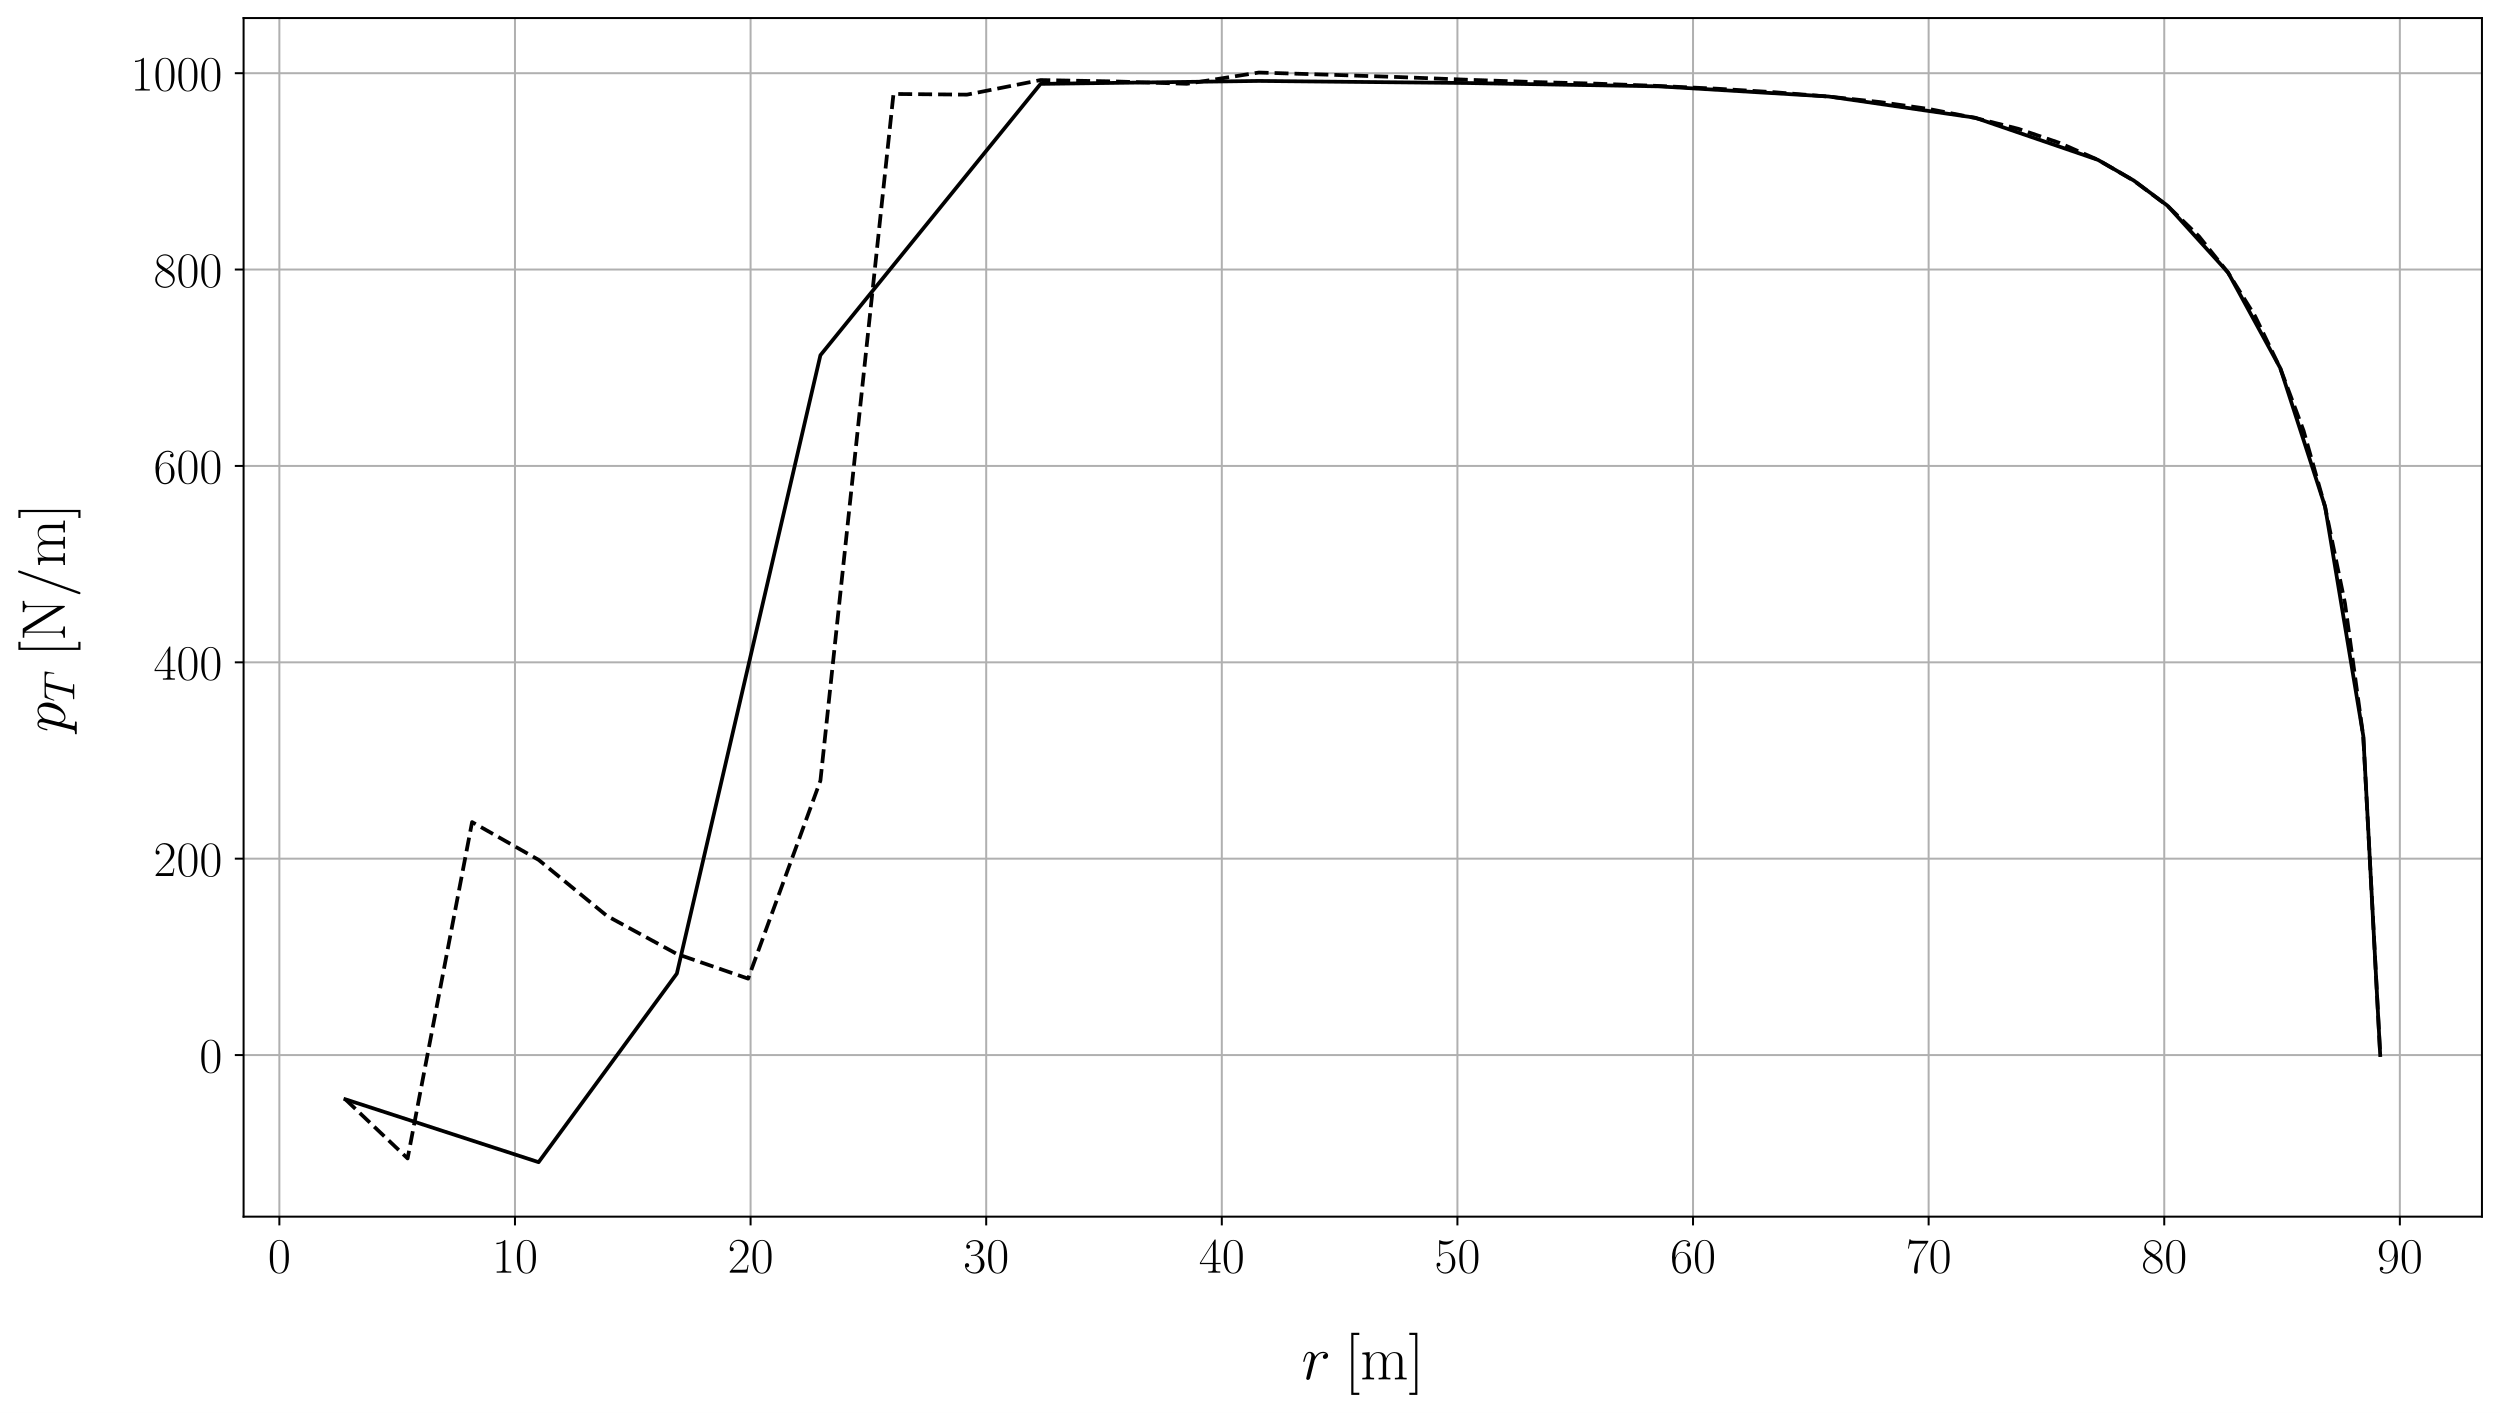
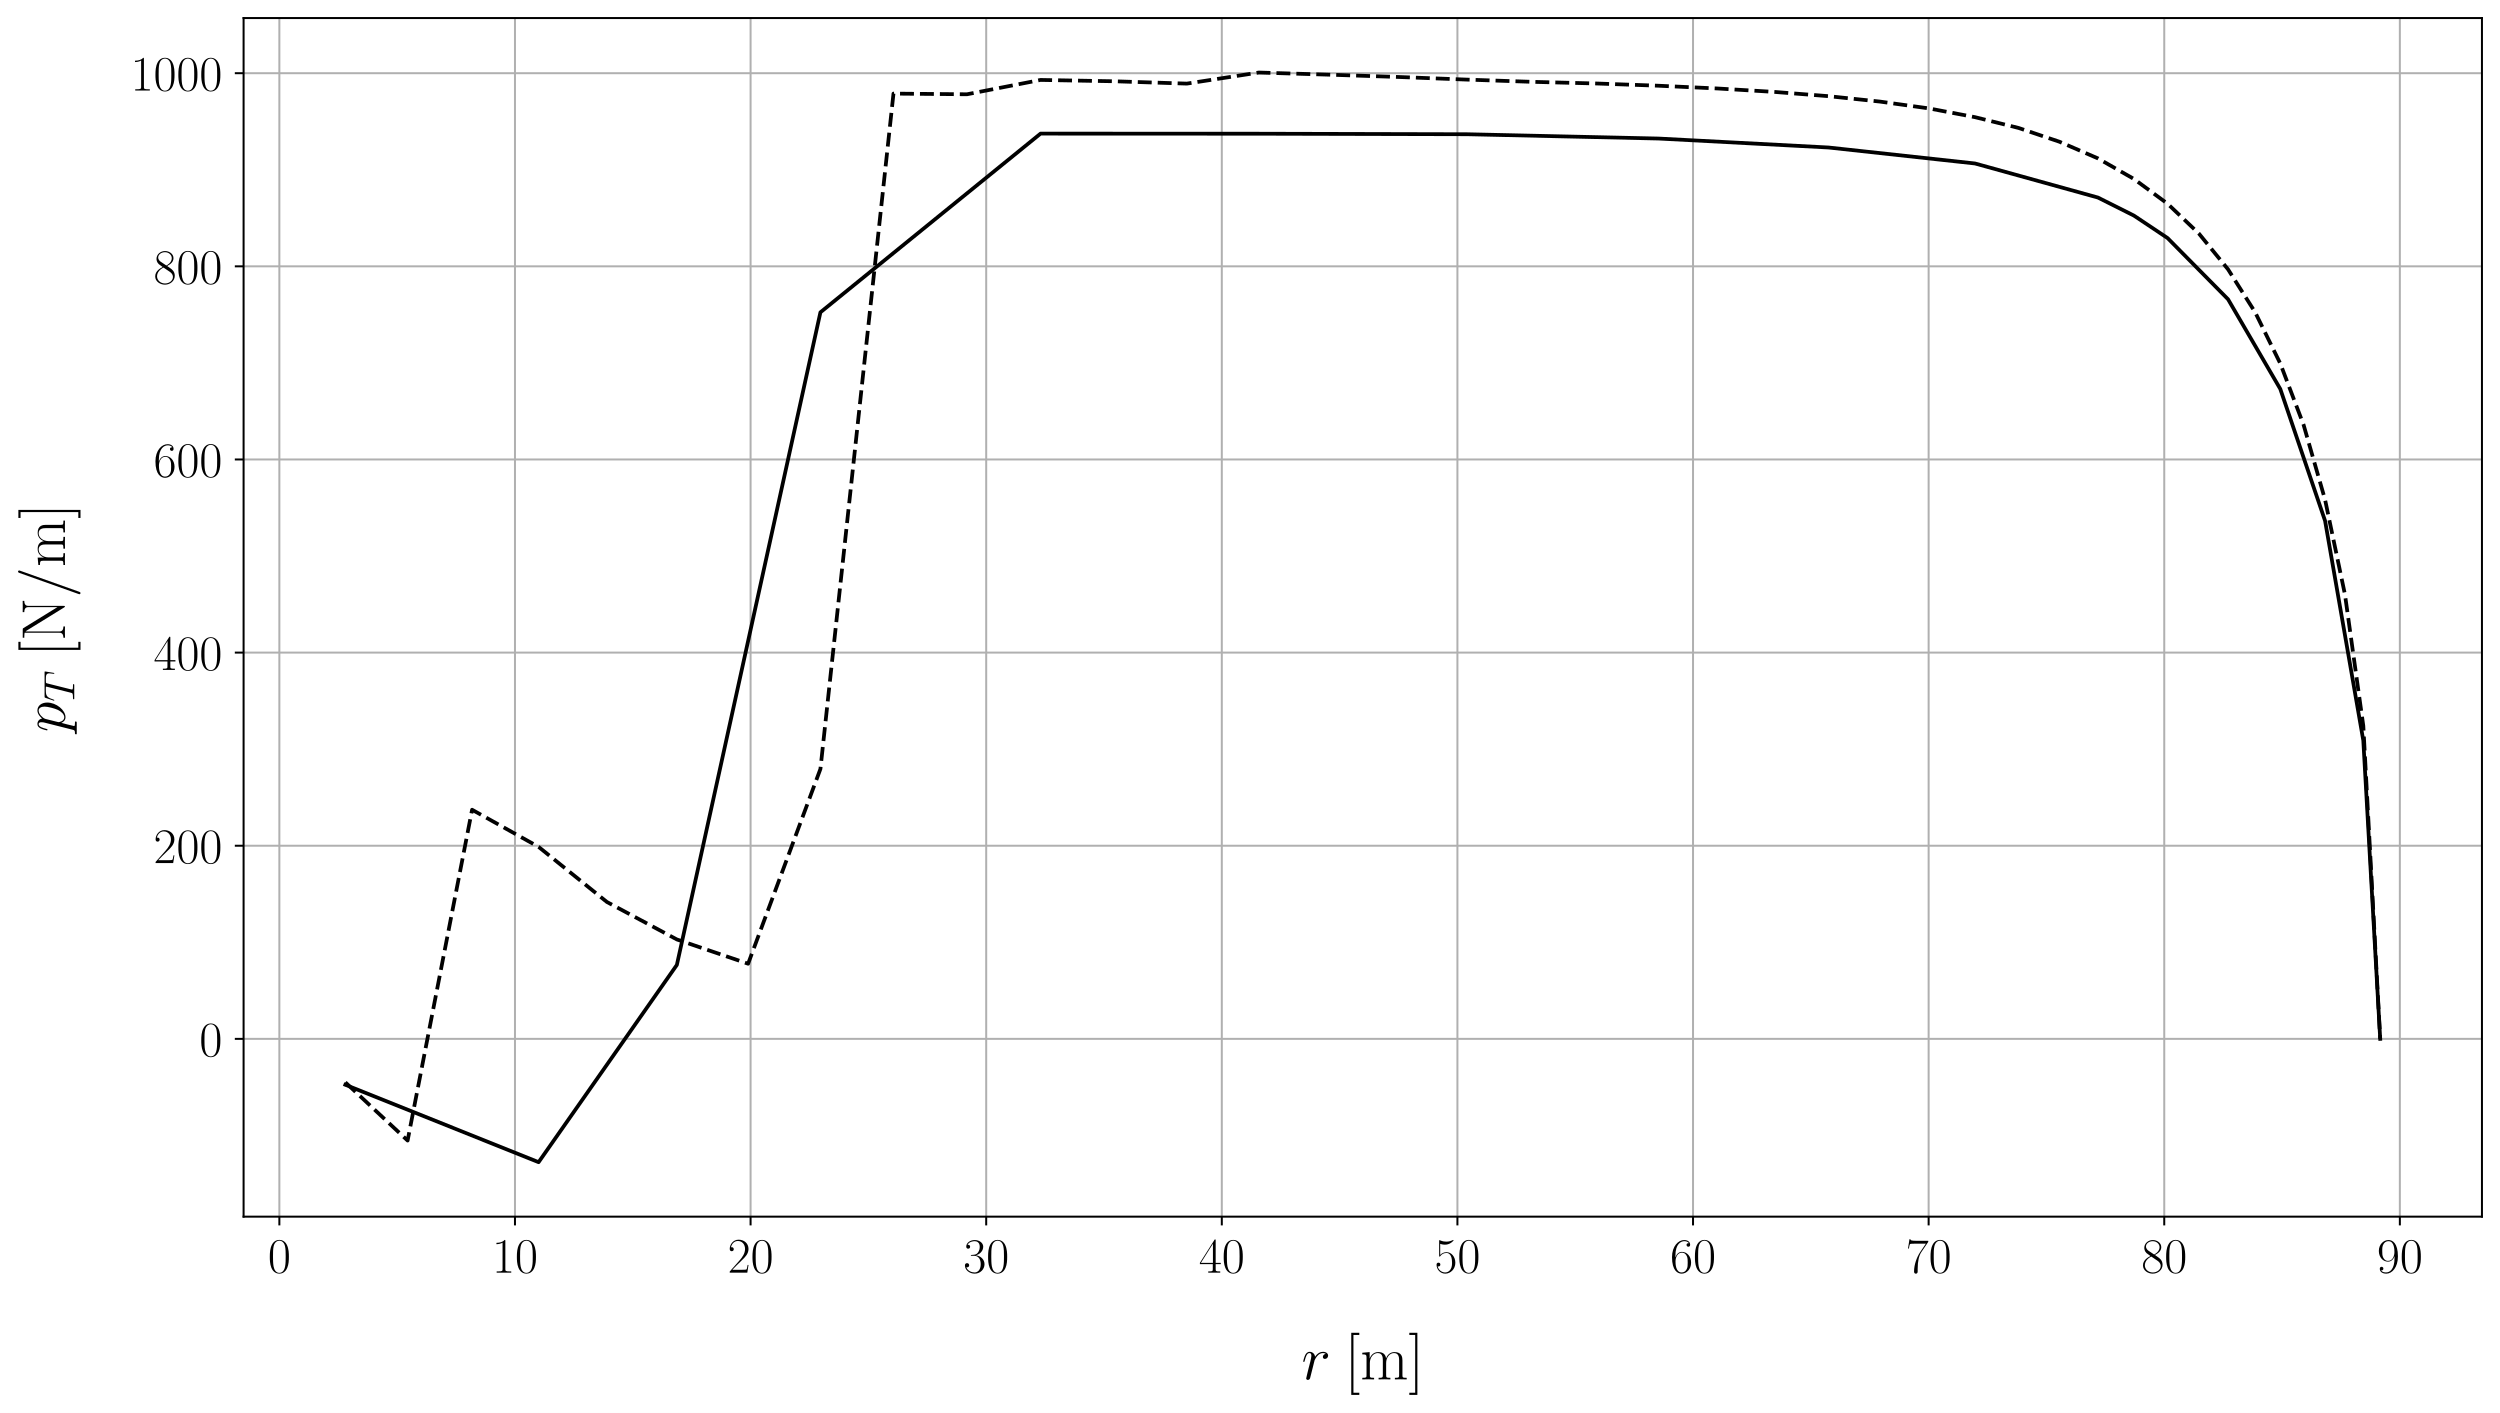
<svg xmlns="http://www.w3.org/2000/svg" xmlns:xlink="http://www.w3.org/1999/xlink" width="997.159pt" height="563.556pt" viewBox="0 0 997.159 563.556" version="1.1">
  <defs>
    <style type="text/css">*{stroke-linejoin: round; stroke-linecap: butt}</style>
  </defs>
  <g id="figure_1">
    <g id="patch_1">
      <path d="M 0 563.556  L 997.159 563.556  L 997.159 0  L 0 0  z " style="fill: #ffffff" />
    </g>
    <g id="axes_1">
      <g id="patch_2">
        <path d="M 97.159 485.28  L 989.959 485.28  L 989.959 7.2  L 97.159 7.2  z " style="fill: #ffffff" />
      </g>
      <g id="matplotlib.axis_1">
        <g id="xtick_1">
          <g id="line2d_1">
-             <path d="M 111.427 485.28  L 111.427 7.2  " clip-path="url(#p4731615f6c)" style="fill: none; stroke: #b0b0b0; stroke-width: 0.8; stroke-linecap: square" />
+             <path d="M 111.427 485.28  L 111.427 7.2  " clip-path="url(#pb6e02c7cd6)" style="fill: none; stroke: #b0b0b0; stroke-width: 0.8; stroke-linecap: square" />
          </g>
          <g id="line2d_2">
            <defs>
-               <path id="mdd8ae04c0d" d="M 0 0  L 0 3.5  " style="stroke: #000000; stroke-width: 0.8" />
+               <path id="m66066a033b" d="M 0 0  L 0 3.5  " style="stroke: #000000; stroke-width: 0.8" />
            </defs>
            <g>
-               <use xlink:href="#mdd8ae04c0d" x="111.427" y="485.28" style="stroke: #000000; stroke-width: 0.8" />
+               <use xlink:href="#m66066a033b" x="111.427" y="485.28" style="stroke: #000000; stroke-width: 0.8" />
            </g>
          </g>
          <g id="text_1">
            <g transform="translate(106.8584 507.617) scale(0.2 -0.2)">
              <defs>
                <path id="CMR17-30" d="M 2688 2025  C 2688 2416 2682 3080 2413 3591  C 2176 4039 1798 4198 1466 4198  C 1158 4198 768 4058 525 3597  C 269 3118 243 2524 243 2025  C 243 1661 250 1106 448 619  C 723 -39 1216 -128 1466 -128  C 1760 -128 2208 -7 2470 600  C 2662 1042 2688 1559 2688 2025  z M 1466 -26  C 1056 -26 813 325 723 812  C 653 1188 653 1738 653 2096  C 653 2588 653 2997 736 3387  C 858 3929 1216 4096 1466 4096  C 1728 4096 2067 3923 2189 3400  C 2272 3036 2278 2607 2278 2096  C 2278 1680 2278 1169 2202 792  C 2067 95 1690 -26 1466 -26  z " transform="scale(0.015625)" />
              </defs>
              <use xlink:href="#CMR17-30" transform="scale(0.996264)" />
            </g>
          </g>
        </g>
        <g id="xtick_2">
          <g id="line2d_3">
-             <path d="M 205.404 485.28  L 205.404 7.2  " clip-path="url(#p4731615f6c)" style="fill: none; stroke: #b0b0b0; stroke-width: 0.8; stroke-linecap: square" />
+             <path d="M 205.404 485.28  L 205.404 7.2  " clip-path="url(#pb6e02c7cd6)" style="fill: none; stroke: #b0b0b0; stroke-width: 0.8; stroke-linecap: square" />
          </g>
          <g id="line2d_4">
            <g>
-               <use xlink:href="#mdd8ae04c0d" x="205.404" y="485.28" style="stroke: #000000; stroke-width: 0.8" />
+               <use xlink:href="#m66066a033b" x="205.404" y="485.28" style="stroke: #000000; stroke-width: 0.8" />
            </g>
          </g>
          <g id="text_2">
            <g transform="translate(196.2657 507.617) scale(0.2 -0.2)">
              <defs>
                <path id="CMR17-31" d="M 1702 4058  C 1702 4192 1696 4192 1606 4192  C 1357 3916 979 3827 621 3827  C 602 3827 570 3827 563 3808  C 557 3795 557 3782 557 3648  C 755 3648 1088 3686 1344 3839  L 1344 461  C 1344 236 1331 160 781 160  L 589 160  L 589 0  C 896 0 1216 0 1523 0  C 1830 0 2150 0 2458 0  L 2458 160  L 2266 160  C 1715 160 1702 230 1702 458  L 1702 4058  z " transform="scale(0.015625)" />
              </defs>
              <use xlink:href="#CMR17-31" transform="scale(0.996264)" />
              <use xlink:href="#CMR17-30" transform="translate(45.69048 0) scale(0.996264)" />
            </g>
          </g>
        </g>
        <g id="xtick_3">
          <g id="line2d_5">
-             <path d="M 299.38 485.28  L 299.38 7.2  " clip-path="url(#p4731615f6c)" style="fill: none; stroke: #b0b0b0; stroke-width: 0.8; stroke-linecap: square" />
+             <path d="M 299.38 485.28  L 299.38 7.2  " clip-path="url(#pb6e02c7cd6)" style="fill: none; stroke: #b0b0b0; stroke-width: 0.8; stroke-linecap: square" />
          </g>
          <g id="line2d_6">
            <g>
-               <use xlink:href="#mdd8ae04c0d" x="299.38" y="485.28" style="stroke: #000000; stroke-width: 0.8" />
+               <use xlink:href="#m66066a033b" x="299.38" y="485.28" style="stroke: #000000; stroke-width: 0.8" />
            </g>
          </g>
          <g id="text_3">
            <g transform="translate(290.2421 507.617) scale(0.2 -0.2)">
              <defs>
                <path id="CMR17-32" d="M 2669 989  L 2554 989  C 2490 536 2438 459 2413 420  C 2381 369 1920 369 1830 369  L 602 369  C 832 619 1280 1072 1824 1597  C 2214 1967 2669 2402 2669 3035  C 2669 3790 2067 4224 1395 4224  C 691 4224 262 3604 262 3030  C 262 2780 448 2748 525 2748  C 589 2748 781 2787 781 3010  C 781 3207 614 3264 525 3264  C 486 3264 448 3258 422 3245  C 544 3790 915 4058 1306 4058  C 1862 4058 2227 3617 2227 3035  C 2227 2479 1901 2000 1536 1584  L 262 146  L 262 0  L 2515 0  L 2669 989  z " transform="scale(0.015625)" />
              </defs>
              <use xlink:href="#CMR17-32" transform="scale(0.996264)" />
              <use xlink:href="#CMR17-30" transform="translate(45.69048 0) scale(0.996264)" />
            </g>
          </g>
        </g>
        <g id="xtick_4">
          <g id="line2d_7">
-             <path d="M 393.357 485.28  L 393.357 7.2  " clip-path="url(#p4731615f6c)" style="fill: none; stroke: #b0b0b0; stroke-width: 0.8; stroke-linecap: square" />
+             <path d="M 393.357 485.28  L 393.357 7.2  " clip-path="url(#pb6e02c7cd6)" style="fill: none; stroke: #b0b0b0; stroke-width: 0.8; stroke-linecap: square" />
          </g>
          <g id="line2d_8">
            <g>
-               <use xlink:href="#mdd8ae04c0d" x="393.357" y="485.28" style="stroke: #000000; stroke-width: 0.8" />
+               <use xlink:href="#m66066a033b" x="393.357" y="485.28" style="stroke: #000000; stroke-width: 0.8" />
            </g>
          </g>
          <g id="text_4">
            <g transform="translate(384.2184 507.617) scale(0.2 -0.2)">
              <defs>
                <path id="CMR17-33" d="M 1414 2157  C 1984 2157 2234 1662 2234 1090  C 2234 320 1824 25 1453 25  C 1114 25 563 194 390 693  C 422 680 454 680 486 680  C 640 680 755 782 755 948  C 755 1133 614 1216 486 1216  C 378 1216 211 1165 211 926  C 211 335 787 -128 1466 -128  C 2176 -128 2720 430 2720 1085  C 2720 1707 2208 2157 1600 2227  C 2086 2328 2554 2756 2554 3329  C 2554 3820 2048 4179 1472 4179  C 890 4179 378 3829 378 3329  C 378 3110 544 3072 627 3072  C 762 3072 877 3155 877 3321  C 877 3486 762 3569 627 3569  C 602 3569 570 3569 544 3557  C 730 3959 1235 4032 1459 4032  C 1683 4032 2106 3925 2106 3320  C 2106 3143 2080 2828 1862 2550  C 1670 2304 1453 2304 1242 2284  C 1210 2284 1062 2269 1037 2269  C 992 2263 966 2257 966 2208  C 966 2163 973 2157 1101 2157  L 1414 2157  z " transform="scale(0.015625)" />
              </defs>
              <use xlink:href="#CMR17-33" transform="scale(0.996264)" />
              <use xlink:href="#CMR17-30" transform="translate(45.69048 0) scale(0.996264)" />
            </g>
          </g>
        </g>
        <g id="xtick_5">
          <g id="line2d_9">
-             <path d="M 487.333 485.28  L 487.333 7.2  " clip-path="url(#p4731615f6c)" style="fill: none; stroke: #b0b0b0; stroke-width: 0.8; stroke-linecap: square" />
+             <path d="M 487.333 485.28  L 487.333 7.2  " clip-path="url(#pb6e02c7cd6)" style="fill: none; stroke: #b0b0b0; stroke-width: 0.8; stroke-linecap: square" />
          </g>
          <g id="line2d_10">
            <g>
-               <use xlink:href="#mdd8ae04c0d" x="487.333" y="485.28" style="stroke: #000000; stroke-width: 0.8" />
+               <use xlink:href="#m66066a033b" x="487.333" y="485.28" style="stroke: #000000; stroke-width: 0.8" />
            </g>
          </g>
          <g id="text_5">
            <g transform="translate(478.1948 507.617) scale(0.2 -0.2)">
              <defs>
                <path id="CMR17-34" d="M 2150 4122  C 2150 4256 2144 4256 2029 4256  L 128 1254  L 128 1088  L 1779 1088  L 1779 457  C 1779 224 1766 160 1318 160  L 1197 160  L 1197 0  C 1402 0 1747 0 1965 0  C 2182 0 2528 0 2733 0  L 2733 160  L 2611 160  C 2163 160 2150 224 2150 457  L 2150 1088  L 2803 1088  L 2803 1254  L 2150 1254  L 2150 4122  z M 1798 3703  L 1798 1254  L 256 1254  L 1798 3703  z " transform="scale(0.015625)" />
              </defs>
              <use xlink:href="#CMR17-34" transform="scale(0.996264)" />
              <use xlink:href="#CMR17-30" transform="translate(45.69048 0) scale(0.996264)" />
            </g>
          </g>
        </g>
        <g id="xtick_6">
          <g id="line2d_11">
-             <path d="M 581.309 485.28  L 581.309 7.2  " clip-path="url(#p4731615f6c)" style="fill: none; stroke: #b0b0b0; stroke-width: 0.8; stroke-linecap: square" />
+             <path d="M 581.309 485.28  L 581.309 7.2  " clip-path="url(#pb6e02c7cd6)" style="fill: none; stroke: #b0b0b0; stroke-width: 0.8; stroke-linecap: square" />
          </g>
          <g id="line2d_12">
            <g>
-               <use xlink:href="#mdd8ae04c0d" x="581.309" y="485.28" style="stroke: #000000; stroke-width: 0.8" />
+               <use xlink:href="#m66066a033b" x="581.309" y="485.28" style="stroke: #000000; stroke-width: 0.8" />
            </g>
          </g>
          <g id="text_6">
            <g transform="translate(572.1712 507.617) scale(0.2 -0.2)">
              <defs>
                <path id="CMR17-35" d="M 730 3692  C 794 3666 1056 3584 1325 3584  C 1920 3584 2246 3911 2432 4100  C 2432 4157 2432 4192 2394 4192  C 2387 4192 2374 4192 2323 4163  C 2099 4058 1837 3973 1517 3973  C 1325 3973 1037 3999 723 4139  C 653 4171 640 4171 634 4171  C 602 4171 595 4164 595 4037  L 595 2203  C 595 2089 595 2057 659 2057  C 691 2057 704 2070 736 2114  C 941 2401 1222 2522 1542 2522  C 1766 2522 2246 2382 2246 1289  C 2246 1085 2246 715 2054 421  C 1894 159 1645 25 1370 25  C 947 25 518 320 403 814  C 429 807 480 795 506 795  C 589 795 749 840 749 1038  C 749 1210 627 1280 506 1280  C 358 1280 262 1190 262 1011  C 262 454 704 -128 1382 -128  C 2042 -128 2669 440 2669 1264  C 2669 2030 2170 2624 1549 2624  C 1222 2624 947 2503 730 2274  L 730 3692  z " transform="scale(0.015625)" />
              </defs>
              <use xlink:href="#CMR17-35" transform="scale(0.996264)" />
              <use xlink:href="#CMR17-30" transform="translate(45.69048 0) scale(0.996264)" />
            </g>
          </g>
        </g>
        <g id="xtick_7">
          <g id="line2d_13">
-             <path d="M 675.286 485.28  L 675.286 7.2  " clip-path="url(#p4731615f6c)" style="fill: none; stroke: #b0b0b0; stroke-width: 0.8; stroke-linecap: square" />
+             <path d="M 675.286 485.28  L 675.286 7.2  " clip-path="url(#pb6e02c7cd6)" style="fill: none; stroke: #b0b0b0; stroke-width: 0.8; stroke-linecap: square" />
          </g>
          <g id="line2d_14">
            <g>
-               <use xlink:href="#mdd8ae04c0d" x="675.286" y="485.28" style="stroke: #000000; stroke-width: 0.8" />
+               <use xlink:href="#m66066a033b" x="675.286" y="485.28" style="stroke: #000000; stroke-width: 0.8" />
            </g>
          </g>
          <g id="text_7">
            <g transform="translate(666.1476 507.617) scale(0.2 -0.2)">
              <defs>
                <path id="CMR17-36" d="M 678 2176  C 678 3690 1395 4032 1811 4032  C 1946 4032 2272 4009 2400 3776  C 2298 3776 2106 3776 2106 3553  C 2106 3381 2246 3323 2336 3323  C 2394 3323 2566 3348 2566 3560  C 2566 3954 2246 4179 1805 4179  C 1043 4179 243 3390 243 1984  C 243 253 966 -128 1478 -128  C 2099 -128 2688 427 2688 1283  C 2688 2081 2170 2662 1517 2662  C 1126 2662 838 2407 678 1960  L 678 2176  z M 1478 25  C 691 25 691 1200 691 1436  C 691 1896 909 2560 1504 2560  C 1613 2560 1926 2560 2138 2120  C 2253 1870 2253 1609 2253 1289  C 2253 944 2253 690 2118 434  C 1978 171 1773 25 1478 25  z " transform="scale(0.015625)" />
              </defs>
              <use xlink:href="#CMR17-36" transform="scale(0.996264)" />
              <use xlink:href="#CMR17-30" transform="translate(45.69048 0) scale(0.996264)" />
            </g>
          </g>
        </g>
        <g id="xtick_8">
          <g id="line2d_15">
-             <path d="M 769.262 485.28  L 769.262 7.2  " clip-path="url(#p4731615f6c)" style="fill: none; stroke: #b0b0b0; stroke-width: 0.8; stroke-linecap: square" />
+             <path d="M 769.262 485.28  L 769.262 7.2  " clip-path="url(#pb6e02c7cd6)" style="fill: none; stroke: #b0b0b0; stroke-width: 0.8; stroke-linecap: square" />
          </g>
          <g id="line2d_16">
            <g>
-               <use xlink:href="#mdd8ae04c0d" x="769.262" y="485.28" style="stroke: #000000; stroke-width: 0.8" />
+               <use xlink:href="#m66066a033b" x="769.262" y="485.28" style="stroke: #000000; stroke-width: 0.8" />
            </g>
          </g>
          <g id="text_8">
            <g transform="translate(760.1239 507.617) scale(0.2 -0.2)">
              <defs>
                <path id="CMR17-37" d="M 2886 3941  L 2886 4081  L 1382 4081  C 634 4081 621 4165 595 4288  L 480 4288  L 294 3094  L 410 3094  C 429 3215 474 3540 550 3661  C 589 3712 1062 3712 1171 3712  L 2579 3712  L 1869 2661  C 1395 1954 1069 999 1069 165  C 1069 89 1069 -128 1299 -128  C 1530 -128 1530 89 1530 171  L 1530 465  C 1530 1508 1709 2196 2003 2636  L 2886 3941  z " transform="scale(0.015625)" />
              </defs>
              <use xlink:href="#CMR17-37" transform="scale(0.996264)" />
              <use xlink:href="#CMR17-30" transform="translate(45.69048 0) scale(0.996264)" />
            </g>
          </g>
        </g>
        <g id="xtick_9">
          <g id="line2d_17">
-             <path d="M 863.238 485.28  L 863.238 7.2  " clip-path="url(#p4731615f6c)" style="fill: none; stroke: #b0b0b0; stroke-width: 0.8; stroke-linecap: square" />
+             <path d="M 863.238 485.28  L 863.238 7.2  " clip-path="url(#pb6e02c7cd6)" style="fill: none; stroke: #b0b0b0; stroke-width: 0.8; stroke-linecap: square" />
          </g>
          <g id="line2d_18">
            <g>
-               <use xlink:href="#mdd8ae04c0d" x="863.238" y="485.28" style="stroke: #000000; stroke-width: 0.8" />
+               <use xlink:href="#m66066a033b" x="863.238" y="485.28" style="stroke: #000000; stroke-width: 0.8" />
            </g>
          </g>
          <g id="text_9">
            <g transform="translate(854.1003 507.617) scale(0.2 -0.2)">
              <defs>
                <path id="CMR17-38" d="M 1741 2264  C 2144 2467 2554 2773 2554 3263  C 2554 3841 1990 4179 1472 4179  C 890 4179 378 3759 378 3180  C 378 3021 416 2747 666 2505  C 730 2442 998 2251 1171 2130  C 883 1983 211 1634 211 934  C 211 279 838 -128 1459 -128  C 2144 -128 2720 362 2720 1010  C 2720 1590 2330 1857 2074 2029  L 1741 2264  z M 902 2822  C 851 2854 595 3051 595 3351  C 595 3739 998 4032 1459 4032  C 1965 4032 2336 3676 2336 3262  C 2336 2669 1670 2331 1638 2331  C 1632 2331 1626 2331 1574 2370  L 902 2822  z M 2080 1519  C 2176 1449 2483 1240 2483 851  C 2483 381 2010 25 1472 25  C 890 25 448 438 448 940  C 448 1443 838 1862 1280 2060  L 2080 1519  z " transform="scale(0.015625)" />
              </defs>
              <use xlink:href="#CMR17-38" transform="scale(0.996264)" />
              <use xlink:href="#CMR17-30" transform="translate(45.69048 0) scale(0.996264)" />
            </g>
          </g>
        </g>
        <g id="xtick_10">
          <g id="line2d_19">
-             <path d="M 957.215 485.28  L 957.215 7.2  " clip-path="url(#p4731615f6c)" style="fill: none; stroke: #b0b0b0; stroke-width: 0.8; stroke-linecap: square" />
+             <path d="M 957.215 485.28  L 957.215 7.2  " clip-path="url(#pb6e02c7cd6)" style="fill: none; stroke: #b0b0b0; stroke-width: 0.8; stroke-linecap: square" />
          </g>
          <g id="line2d_20">
            <g>
-               <use xlink:href="#mdd8ae04c0d" x="957.215" y="485.28" style="stroke: #000000; stroke-width: 0.8" />
+               <use xlink:href="#m66066a033b" x="957.215" y="485.28" style="stroke: #000000; stroke-width: 0.8" />
            </g>
          </g>
          <g id="text_10">
            <g transform="translate(948.0767 507.617) scale(0.2 -0.2)">
              <defs>
                <path id="CMR17-39" d="M 2253 1864  C 2253 464 1670 31 1190 31  C 1043 31 685 31 538 294  C 704 268 826 357 826 518  C 826 692 685 749 595 749  C 538 749 365 723 365 506  C 365 71 742 -128 1203 -128  C 1939 -128 2688 674 2688 2073  C 2688 3817 1971 4179 1485 4179  C 851 4179 243 3628 243 2778  C 243 1991 762 1408 1414 1408  C 1952 1408 2189 1903 2253 2112  L 2253 1864  z M 1427 1510  C 1254 1510 1011 1542 813 1922  C 678 2169 678 2461 678 2771  C 678 3146 678 3405 858 3684  C 947 3817 1114 4032 1485 4032  C 2240 4032 2240 2885 2240 2632  C 2240 2182 2035 1510 1427 1510  z " transform="scale(0.015625)" />
              </defs>
              <use xlink:href="#CMR17-39" transform="scale(0.996264)" />
              <use xlink:href="#CMR17-30" transform="translate(45.69048 0) scale(0.996264)" />
            </g>
          </g>
        </g>
        <g id="text_11">
          <g transform="translate(519.1251 550.1502) scale(0.25 -0.25)">
            <defs>
              <path id="CMMI12-72" d="M 2490 2612  C 2291 2574 2189 2433 2189 2293  C 2189 2139 2310 2088 2400 2088  C 2579 2088 2726 2242 2726 2433  C 2726 2638 2528 2816 2208 2816  C 1952 2816 1658 2701 1389 2312  C 1344 2650 1088 2816 832 2816  C 582 2816 454 2625 378 2484  C 269 2254 173 1871 173 1839  C 173 1814 198 1782 243 1782  C 294 1782 301 1788 339 1935  C 435 2318 557 2689 813 2689  C 966 2689 1011 2580 1011 2395  C 1011 2254 947 2005 902 1807  L 723 1118  C 698 996 627 709 595 594  C 550 428 480 128 480 96  C 480 6 550 -64 646 -64  C 717 -64 838 -19 877 109  C 896 160 1133 1124 1171 1271  C 1203 1411 1242 1546 1274 1686  C 1299 1775 1325 1878 1344 1961  C 1363 2018 1536 2331 1696 2472  C 1773 2542 1939 2689 2202 2689  C 2304 2689 2406 2670 2490 2612  z " transform="scale(0.015625)" />
              <path id="CMR17-5b" d="M 1504 -1600  L 1504 -1377  L 902 -1377  L 902 4544  L 1504 4544  L 1504 4767  L 678 4767  L 678 -1600  L 1504 -1600  z " transform="scale(0.015625)" />
              <path id="CMR17-6d" d="M 4326 1933  C 4326 2252 4269 2790 3507 2790  C 3072 2790 2771 2496 2656 2151  L 2650 2151  C 2573 2676 2195 2790 1837 2790  C 1331 2790 1069 2400 973 2144  L 966 2144  L 966 2790  L 211 2720  L 211 2554  C 589 2554 646 2515 646 2208  L 646 428  C 646 184 621 153 211 153  L 211 -13  C 365 0 646 0 813 0  C 979 0 1267 0 1421 -13  L 1421 153  C 1011 153 986 178 986 428  L 986 1658  C 986 2247 1344 2688 1792 2688  C 2266 2688 2317 2266 2317 1958  L 2317 428  C 2317 184 2291 153 1882 153  L 1882 -13  C 2035 0 2317 0 2483 0  C 2650 0 2938 0 3091 -13  L 3091 153  C 2682 153 2656 178 2656 428  L 2656 1658  C 2656 2247 3014 2688 3462 2688  C 3936 2688 3987 2266 3987 1958  L 3987 428  C 3987 184 3962 153 3552 153  L 3552 -13  C 3706 0 3987 0 4154 0  C 4320 0 4608 0 4762 -13  L 4762 153  C 4352 153 4326 178 4326 428  L 4326 1933  z " transform="scale(0.015625)" />
              <path id="CMR17-5d" d="M 915 4767  L 90 4767  L 90 4544  L 691 4544  L 691 -1377  L 90 -1377  L 90 -1600  L 915 -1600  L 915 4767  z " transform="scale(0.015625)" />
            </defs>
            <use xlink:href="#CMMI12-72" transform="scale(0.996264)" />
            <use xlink:href="#CMR17-5b" transform="translate(68.80982 0) scale(0.996264)" />
            <use xlink:href="#CMR17-6d" transform="translate(93.68088 0) scale(0.996264)" />
            <use xlink:href="#CMR17-5d" transform="translate(170.6005 0) scale(0.996264)" />
          </g>
        </g>
      </g>
      <g id="matplotlib.axis_2">
        <g id="ytick_1">
          <g id="line2d_21">
-             <path d="M 97.159 420.823  L 989.959 420.823  " clip-path="url(#p4731615f6c)" style="fill: none; stroke: #b0b0b0; stroke-width: 0.8; stroke-linecap: square" />
+             <path d="M 97.159 414.37  L 989.959 414.37  " clip-path="url(#pb6e02c7cd6)" style="fill: none; stroke: #b0b0b0; stroke-width: 0.8; stroke-linecap: square" />
          </g>
          <g id="line2d_22">
            <defs>
-               <path id="mf69a237d52" d="M 0 0  L -3.5 0  " style="stroke: #000000; stroke-width: 0.8" />
+               <path id="m676ec6f628" d="M 0 0  L -3.5 0  " style="stroke: #000000; stroke-width: 0.8" />
            </defs>
            <g>
-               <use xlink:href="#mf69a237d52" x="97.159" y="420.823" style="stroke: #000000; stroke-width: 0.8" />
+               <use xlink:href="#m676ec6f628" x="97.159" y="414.37" style="stroke: #000000; stroke-width: 0.8" />
            </g>
          </g>
          <g id="text_12">
-             <g transform="translate(79.52089 427.7414) scale(0.2 -0.2)">
+             <g transform="translate(79.52089 421.2883) scale(0.2 -0.2)">
              <use xlink:href="#CMR17-30" transform="scale(0.996264)" />
            </g>
          </g>
        </g>
        <g id="ytick_2">
          <g id="line2d_23">
-             <path d="M 97.159 342.497  L 989.959 342.497  " clip-path="url(#p4731615f6c)" style="fill: none; stroke: #b0b0b0; stroke-width: 0.8; stroke-linecap: square" />
+             <path d="M 97.159 337.334  L 989.959 337.334  " clip-path="url(#pb6e02c7cd6)" style="fill: none; stroke: #b0b0b0; stroke-width: 0.8; stroke-linecap: square" />
          </g>
          <g id="line2d_24">
            <g>
-               <use xlink:href="#mf69a237d52" x="97.159" y="342.497" style="stroke: #000000; stroke-width: 0.8" />
+               <use xlink:href="#m676ec6f628" x="97.159" y="337.334" style="stroke: #000000; stroke-width: 0.8" />
            </g>
          </g>
          <g id="text_13">
-             <g transform="translate(61.2447 349.4155) scale(0.2 -0.2)">
+             <g transform="translate(61.2447 344.2521) scale(0.2 -0.2)">
              <use xlink:href="#CMR17-32" transform="scale(0.996264)" />
              <use xlink:href="#CMR17-30" transform="translate(45.69048 0) scale(0.996264)" />
              <use xlink:href="#CMR17-30" transform="translate(91.38095 0) scale(0.996264)" />
            </g>
          </g>
        </g>
        <g id="ytick_3">
          <g id="line2d_25">
-             <path d="M 97.159 264.171  L 989.959 264.171  " clip-path="url(#p4731615f6c)" style="fill: none; stroke: #b0b0b0; stroke-width: 0.8; stroke-linecap: square" />
+             <path d="M 97.159 260.297  L 989.959 260.297  " clip-path="url(#pb6e02c7cd6)" style="fill: none; stroke: #b0b0b0; stroke-width: 0.8; stroke-linecap: square" />
          </g>
          <g id="line2d_26">
            <g>
-               <use xlink:href="#mf69a237d52" x="97.159" y="264.171" style="stroke: #000000; stroke-width: 0.8" />
+               <use xlink:href="#m676ec6f628" x="97.159" y="260.297" style="stroke: #000000; stroke-width: 0.8" />
            </g>
          </g>
          <g id="text_14">
-             <g transform="translate(61.2447 271.0896) scale(0.2 -0.2)">
+             <g transform="translate(61.2447 267.216) scale(0.2 -0.2)">
              <use xlink:href="#CMR17-34" transform="scale(0.996264)" />
              <use xlink:href="#CMR17-30" transform="translate(45.69048 0) scale(0.996264)" />
              <use xlink:href="#CMR17-30" transform="translate(91.38095 0) scale(0.996264)" />
            </g>
          </g>
        </g>
        <g id="ytick_4">
          <g id="line2d_27">
-             <path d="M 97.159 185.845  L 989.959 185.845  " clip-path="url(#p4731615f6c)" style="fill: none; stroke: #b0b0b0; stroke-width: 0.8; stroke-linecap: square" />
+             <path d="M 97.159 183.261  L 989.959 183.261  " clip-path="url(#pb6e02c7cd6)" style="fill: none; stroke: #b0b0b0; stroke-width: 0.8; stroke-linecap: square" />
          </g>
          <g id="line2d_28">
            <g>
-               <use xlink:href="#mf69a237d52" x="97.159" y="185.845" style="stroke: #000000; stroke-width: 0.8" />
+               <use xlink:href="#m676ec6f628" x="97.159" y="183.261" style="stroke: #000000; stroke-width: 0.8" />
            </g>
          </g>
          <g id="text_15">
-             <g transform="translate(61.2447 192.7636) scale(0.2 -0.2)">
+             <g transform="translate(61.2447 190.1798) scale(0.2 -0.2)">
              <use xlink:href="#CMR17-36" transform="scale(0.996264)" />
              <use xlink:href="#CMR17-30" transform="translate(45.69048 0) scale(0.996264)" />
              <use xlink:href="#CMR17-30" transform="translate(91.38095 0) scale(0.996264)" />
            </g>
          </g>
        </g>
        <g id="ytick_5">
          <g id="line2d_29">
-             <path d="M 97.159 107.519  L 989.959 107.519  " clip-path="url(#p4731615f6c)" style="fill: none; stroke: #b0b0b0; stroke-width: 0.8; stroke-linecap: square" />
+             <path d="M 97.159 106.225  L 989.959 106.225  " clip-path="url(#pb6e02c7cd6)" style="fill: none; stroke: #b0b0b0; stroke-width: 0.8; stroke-linecap: square" />
          </g>
          <g id="line2d_30">
            <g>
-               <use xlink:href="#mf69a237d52" x="97.159" y="107.519" style="stroke: #000000; stroke-width: 0.8" />
+               <use xlink:href="#m676ec6f628" x="97.159" y="106.225" style="stroke: #000000; stroke-width: 0.8" />
            </g>
          </g>
          <g id="text_16">
-             <g transform="translate(61.2447 114.4377) scale(0.2 -0.2)">
+             <g transform="translate(61.2447 113.1436) scale(0.2 -0.2)">
              <use xlink:href="#CMR17-38" transform="scale(0.996264)" />
              <use xlink:href="#CMR17-30" transform="translate(45.69048 0) scale(0.996264)" />
              <use xlink:href="#CMR17-30" transform="translate(91.38095 0) scale(0.996264)" />
            </g>
          </g>
        </g>
        <g id="ytick_6">
          <g id="line2d_31">
-             <path d="M 97.159 29.193  L 989.959 29.193  " clip-path="url(#p4731615f6c)" style="fill: none; stroke: #b0b0b0; stroke-width: 0.8; stroke-linecap: square" />
+             <path d="M 97.159 29.189  L 989.959 29.189  " clip-path="url(#pb6e02c7cd6)" style="fill: none; stroke: #b0b0b0; stroke-width: 0.8; stroke-linecap: square" />
          </g>
          <g id="line2d_32">
            <g>
-               <use xlink:href="#mf69a237d52" x="97.159" y="29.193" style="stroke: #000000; stroke-width: 0.8" />
+               <use xlink:href="#m676ec6f628" x="97.159" y="29.189" style="stroke: #000000; stroke-width: 0.8" />
            </g>
          </g>
          <g id="text_17">
-             <g transform="translate(52.1066 36.1118) scale(0.2 -0.2)">
+             <g transform="translate(52.1066 36.10748) scale(0.2 -0.2)">
              <use xlink:href="#CMR17-31" transform="scale(0.996264)" />
              <use xlink:href="#CMR17-30" transform="translate(45.69048 0) scale(0.996264)" />
              <use xlink:href="#CMR17-30" transform="translate(91.38095 0) scale(0.996264)" />
              <use xlink:href="#CMR17-30" transform="translate(137.0714 0) scale(0.996264)" />
            </g>
          </g>
        </g>
        <g id="text_18">
          <g transform="translate(25.87995 292.1283) rotate(-90) scale(0.25 -0.25)">
            <defs>
              <path id="CMMI12-70" d="M 275 -789  C 230 -980 205 -1031 -58 -1031  C -134 -1031 -198 -1031 -198 -1152  C -198 -1165 -192 -1216 -122 -1216  C -38 -1216 51 -1216 134 -1216  L 410 -1216  C 544 -1216 870 -1216 1005 -1216  C 1043 -1216 1120 -1216 1120 -1101  C 1120 -1031 1075 -1031 966 -1031  C 672 -1031 653 -987 653 -937  C 653 -861 941 219 979 364  C 1050 185 1222 -64 1555 -64  C 2278 -64 3059 875 3059 1814  C 3059 2401 2726 2816 2246 2816  C 1837 2816 1491 2420 1421 2331  C 1370 2650 1120 2816 864 2816  C 678 2816 531 2727 410 2484  C 294 2254 205 1865 205 1839  C 205 1814 230 1782 275 1782  C 326 1782 333 1788 371 1935  C 467 2312 589 2689 845 2689  C 992 2689 1043 2587 1043 2397  C 1043 2245 1024 2181 998 2067  L 275 -789  z M 1382 1993  C 1427 2171 1606 2357 1709 2446  C 1779 2510 1990 2689 2234 2689  C 2515 2689 2643 2408 2643 2076  C 2643 1769 2464 1047 2304 715  C 2144 370 1850 64 1555 64  C 1120 64 1050 613 1050 639  C 1050 658 1062 709 1069 741  L 1382 1993  z " transform="scale(0.015625)" />
              <path id="CMMI12-54" d="M 2669 3910  C 2707 4064 2720 4121 2816 4147  C 2867 4160 3078 4160 3213 4160  C 3853 4160 4154 4134 4154 3634  C 4154 3537 4128 3295 4090 3057  L 4083 2980  C 4083 2954 4109 2916 4147 2916  C 4211 2916 4211 2948 4230 3050  L 4416 4184  C 4429 4243 4429 4256 4429 4275  C 4429 4345 4390 4345 4262 4345  L 762 4345  C 614 4345 608 4339 570 4224  L 179 3070  C 173 3056 154 2986 154 2980  C 154 2948 179 2916 218 2916  C 269 2916 282 2941 307 3024  C 576 3801 710 4160 1562 4160  L 1990 4160  C 2144 4160 2208 4160 2208 4089  C 2208 4069 2208 4057 2176 3941  L 1318 499  C 1254 249 1242 185 563 185  C 403 185 358 185 358 64  C 358 0 429 0 461 0  C 621 0 787 0 947 0  L 1946 0  C 2106 0 2278 0 2438 0  C 2509 0 2573 0 2573 121  C 2573 185 2528 185 2362 185  C 1786 185 1786 243 1786 339  C 1786 346 1786 391 1811 494  L 2669 3910  z " transform="scale(0.015625)" />
              <path id="CMR17-4e" d="M 1312 4250  C 1267 4320 1261 4320 1139 4320  L 326 4320  L 326 4160  L 448 4160  C 704 4160 819 4129 838 4122  L 838 610  C 838 451 838 153 326 153  L 326 -13  C 474 0 742 0 902 0  C 1062 0 1331 0 1478 -13  L 1478 153  C 966 153 966 451 966 610  L 966 4033  C 1011 3995 1011 3982 1056 3919  L 3430 76  C 3475 0 3494 0 3526 0  C 3590 0 3590 19 3590 139  L 3590 3705  C 3590 3863 3590 4160 4102 4160  L 4102 4326  C 3955 4320 3686 4320 3526 4320  C 3366 4320 3098 4320 2950 4326  L 2950 4160  C 3462 4160 3462 3862 3462 3703  L 3462 763  L 1312 4250  z " transform="scale(0.015625)" />
              <path id="CMMI12-3d" d="M 2746 4562  C 2746 4569 2784 4666 2784 4678  C 2784 4755 2720 4800 2669 4800  C 2637 4800 2579 4800 2528 4659  L 384 -1363  C 384 -1370 346 -1465 346 -1478  C 346 -1555 410 -1600 461 -1600  C 499 -1600 557 -1593 602 -1459  L 2746 4562  z " transform="scale(0.015625)" />
            </defs>
            <use xlink:href="#CMMI12-70" transform="scale(0.996264)" />
            <use xlink:href="#CMMI12-54" transform="translate(48.95951 -14.94392) scale(0.697382)" />
            <use xlink:href="#CMR17-5b" transform="translate(121.1032 0) scale(0.996264)" />
            <use xlink:href="#CMR17-4e" transform="translate(145.9742 0) scale(0.996264)" />
            <use xlink:href="#CMMI12-3d" transform="translate(215.0467 0) scale(0.996264)" />
            <use xlink:href="#CMR17-6d" transform="translate(263.8216 0) scale(0.996264)" />
            <use xlink:href="#CMR17-5d" transform="translate(340.7412 0) scale(0.996264)" />
          </g>
        </g>
      </g>
      <g id="line2d_33">
-         <path d="M 137.741 438.465  L 214.827 463.549  L 269.975 388.313  L 327.236 141.681  L 415.043 33.458  L 502.116 32.281  L 585.172 33.112  L 661.513 34.444  L 729.323 38.487  L 787.752 46.944  L 836.793 63.767  L 851.147 72.047  L 864.556 82.057  L 888.692 108.694  L 909.523 146.83  L 927.391 202.069  L 942.636 293.597  L 949.377 420.823  " clip-path="url(#p4731615f6c)" style="fill: none; stroke: #000000; stroke-width: 1.5; stroke-linecap: square" />
+         <path d="M 137.741 432.675  L 214.827 463.549  L 269.975 384.87  L 327.236 124.57  L 415.043 53.293  L 502.116 53.332  L 585.172 53.543  L 661.513 55.258  L 729.323 58.834  L 787.752 65.206  L 836.793 78.797  L 851.147 85.997  L 864.556 94.95  L 888.692 119.379  L 909.523 155.15  L 927.391 207.757  L 942.636 295.367  L 949.377 414.37  " clip-path="url(#pb6e02c7cd6)" style="fill: none; stroke: #000000; stroke-width: 1.5; stroke-linecap: square" />
      </g>
      <g id="line2d_34">
-         <path d="M 137.741 438.466  L 162.579 462.053  L 188.298 327.903  L 214.827 342.964  L 242.084 365.316  L 269.975 380.505  L 298.396 390.342  L 327.236 311.356  L 356.374 37.476  L 385.685 37.751  L 415.043 31.935  L 444.318 32.471  L 473.383 33.424  L 502.115 28.931  L 530.397 29.811  L 558.116 30.743  L 585.173 31.802  L 611.475 32.712  L 636.944 33.38  L 661.512 34.28  L 685.125 35.401  L 707.739 36.788  L 729.323 38.517  L 749.858 40.715  L 769.333 43.47  L 787.752 47.03  L 805.122 51.403  L 821.461 57.005  L 836.793 63.753  L 851.146 72.092  L 864.556 82.128  L 877.058 94.234  L 888.692 108.753  L 899.499 126.161  L 909.524 146.933  L 918.807 171.784  L 927.391 202.194  L 935.321 240.633  L 942.636 293.872  L 949.377 420.823  " clip-path="url(#p4731615f6c)" style="fill: none; stroke-dasharray: 5.55,2.4; stroke-dashoffset: 0; stroke: #000000; stroke-width: 1.5" />
+         <path d="M 137.741 431.722  L 162.579 454.921  L 188.298 322.979  L 214.827 337.793  L 242.084 359.777  L 269.975 374.716  L 298.396 384.391  L 327.236 306.705  L 356.374 37.336  L 385.685 37.606  L 415.043 31.886  L 444.318 32.413  L 473.383 33.35  L 502.115 28.931  L 530.397 29.796  L 558.116 30.714  L 585.173 31.755  L 611.475 32.65  L 636.944 33.307  L 661.512 34.192  L 685.125 35.295  L 707.739 36.659  L 729.323 38.359  L 749.858 40.521  L 769.333 43.23  L 787.752 46.732  L 805.122 51.033  L 821.461 56.543  L 836.793 63.18  L 851.146 71.381  L 864.556 81.252  L 877.058 93.159  L 888.692 107.439  L 899.499 124.56  L 909.524 144.99  L 918.807 169.432  L 927.391 199.341  L 935.321 237.147  L 942.636 289.51  L 949.377 414.37  " clip-path="url(#pb6e02c7cd6)" style="fill: none; stroke-dasharray: 5.55,2.4; stroke-dashoffset: 0; stroke: #000000; stroke-width: 1.5" />
      </g>
      <g id="patch_3">
        <path d="M 97.159 485.28  L 97.159 7.2  " style="fill: none; stroke: #000000; stroke-width: 0.8; stroke-linejoin: miter; stroke-linecap: square" />
      </g>
      <g id="patch_4">
        <path d="M 989.959 485.28  L 989.959 7.2  " style="fill: none; stroke: #000000; stroke-width: 0.8; stroke-linejoin: miter; stroke-linecap: square" />
      </g>
      <g id="patch_5">
        <path d="M 97.159 485.28  L 989.959 485.28  " style="fill: none; stroke: #000000; stroke-width: 0.8; stroke-linejoin: miter; stroke-linecap: square" />
      </g>
      <g id="patch_6">
        <path d="M 97.159 7.2  L 989.959 7.2  " style="fill: none; stroke: #000000; stroke-width: 0.8; stroke-linejoin: miter; stroke-linecap: square" />
      </g>
    </g>
  </g>
  <defs>
-     <clipPath id="p4731615f6c">
+     <clipPath id="pb6e02c7cd6">
      <rect x="97.159" y="7.2" width="892.8" height="478.08" />
    </clipPath>
  </defs>
</svg>
